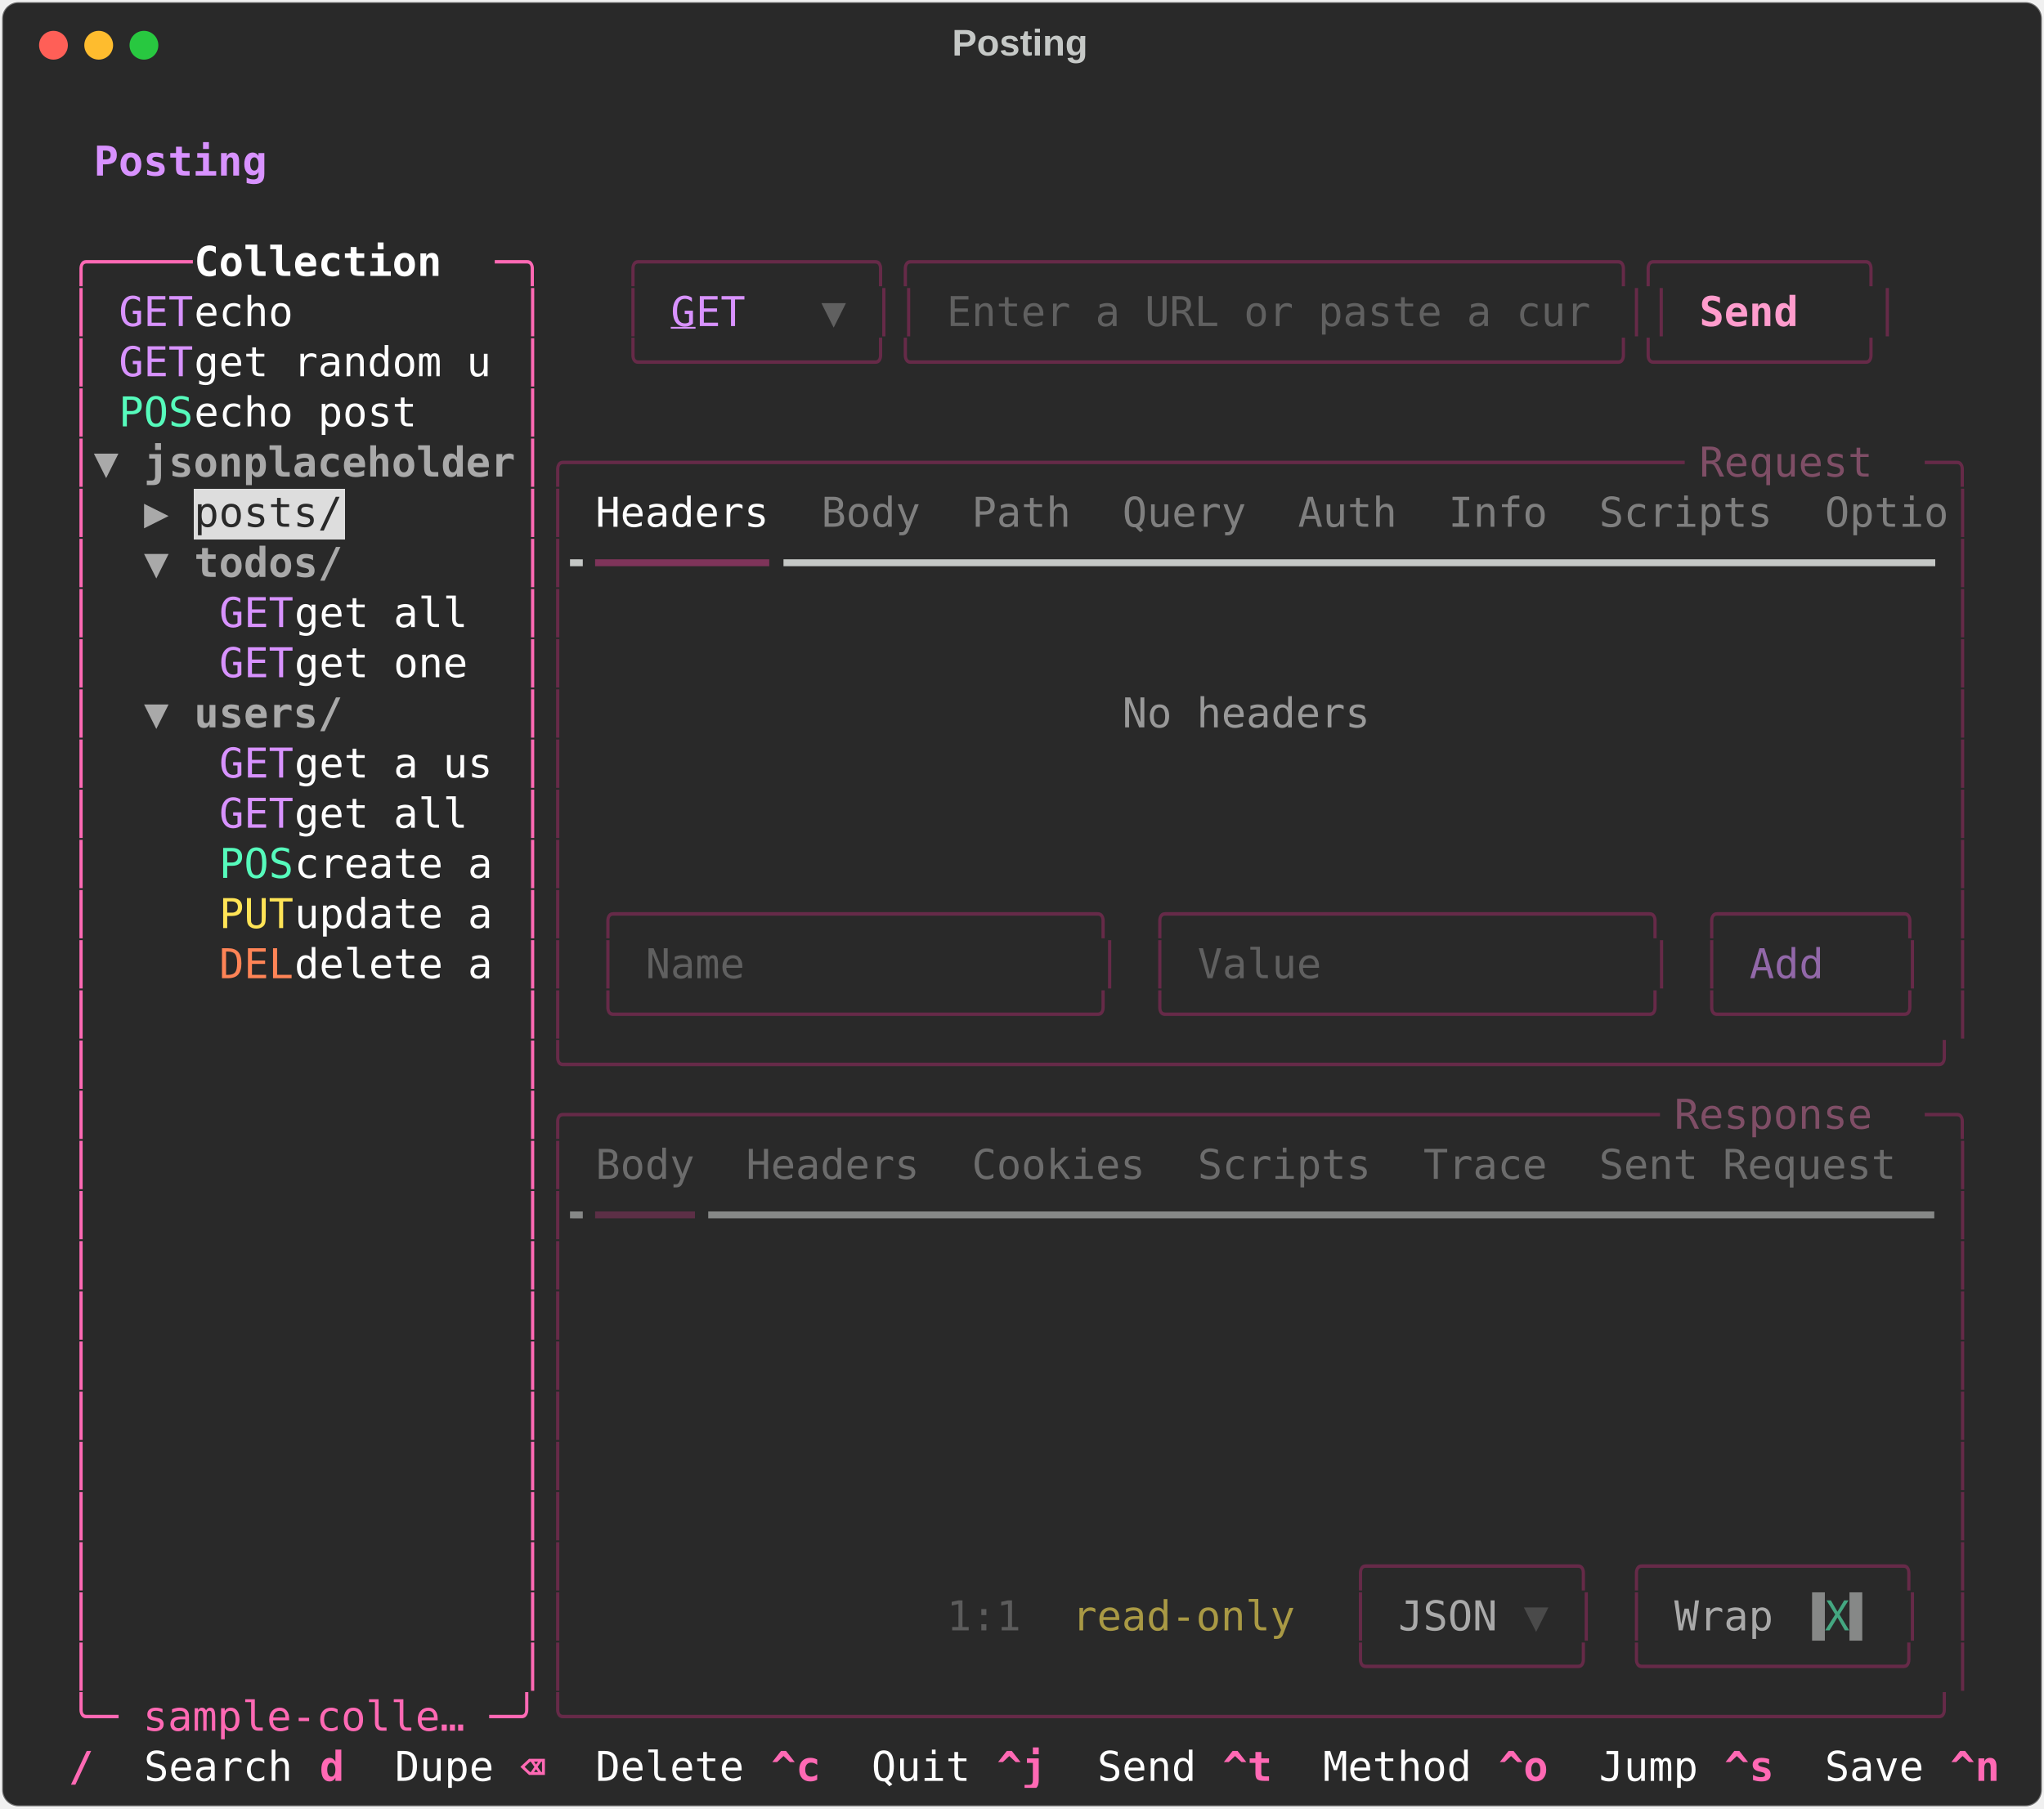
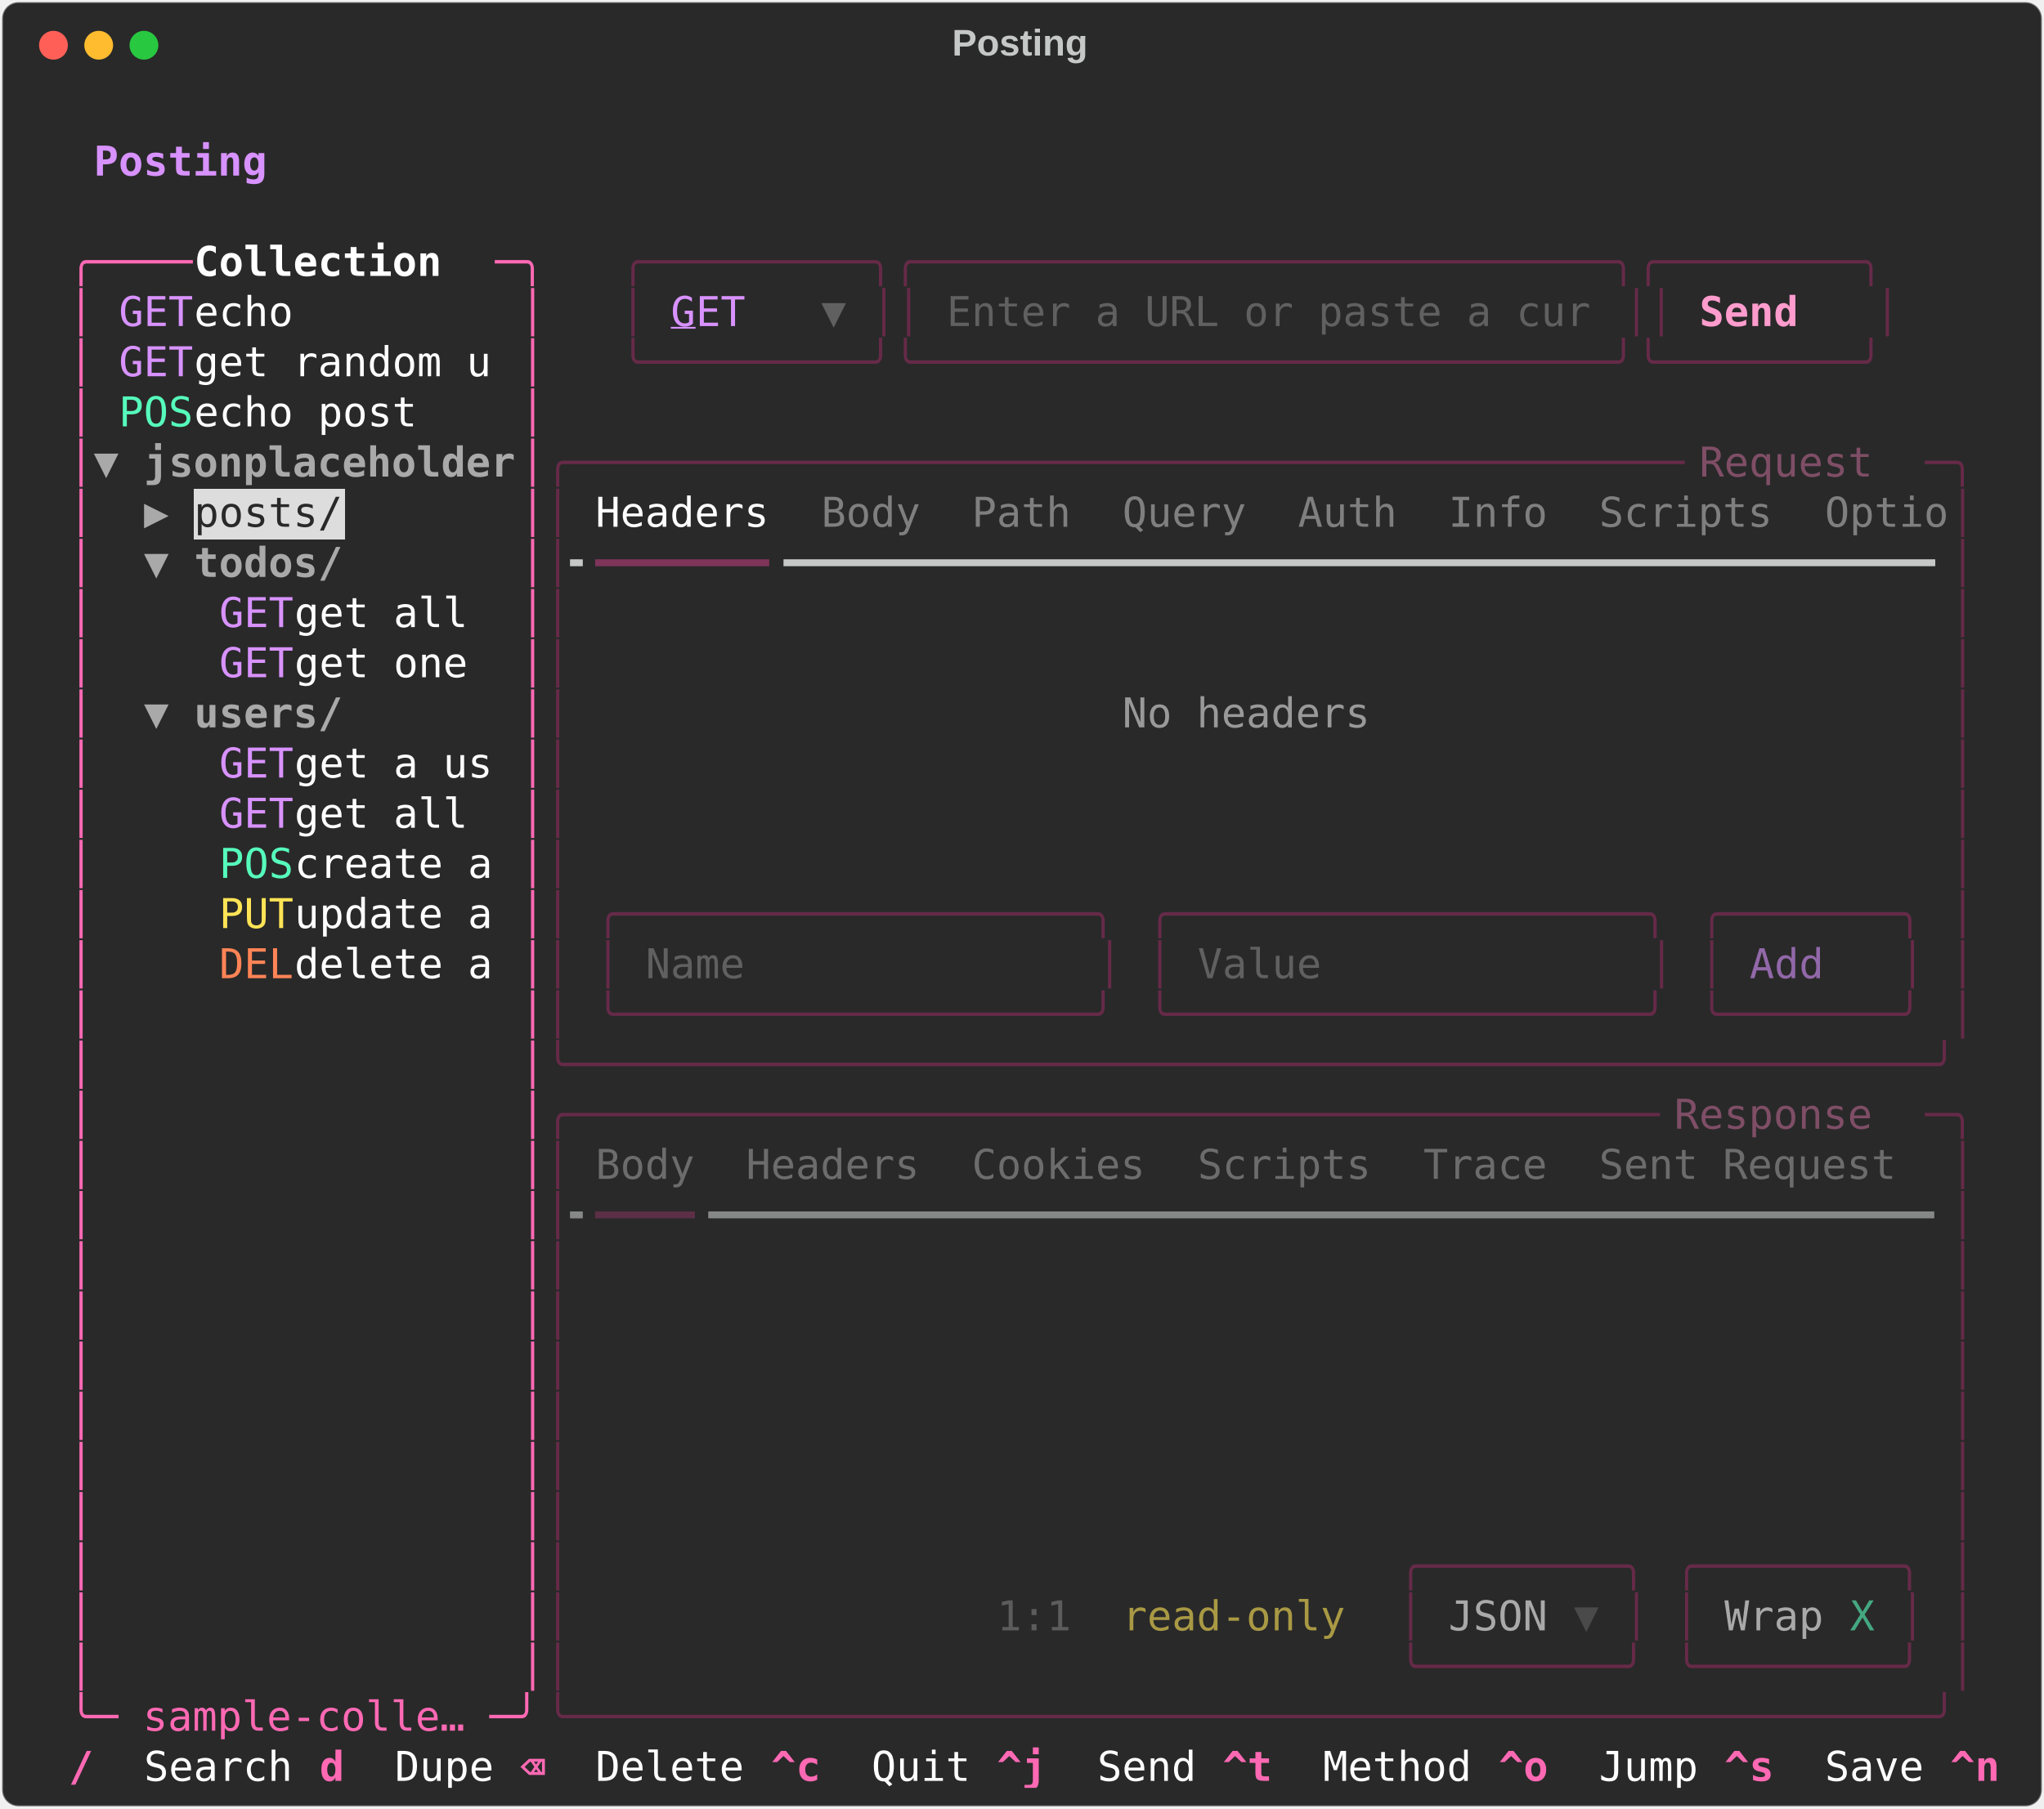
<svg xmlns="http://www.w3.org/2000/svg" class="rich-terminal" viewBox="0 0 994 879.6">
  <style>

    @font-face {
        font-family: "Fira Code";
        src: local("FiraCode-Regular"),
                url("https://cdnjs.cloudflare.com/ajax/libs/firacode/6.2.0/woff2/FiraCode-Regular.woff2") format("woff2"),
                url("https://cdnjs.cloudflare.com/ajax/libs/firacode/6.2.0/woff/FiraCode-Regular.woff") format("woff");
        font-style: normal;
        font-weight: 400;
    }
    @font-face {
        font-family: "Fira Code";
        src: local("FiraCode-Bold"),
                url("https://cdnjs.cloudflare.com/ajax/libs/firacode/6.2.0/woff2/FiraCode-Bold.woff2") format("woff2"),
                url("https://cdnjs.cloudflare.com/ajax/libs/firacode/6.2.0/woff/FiraCode-Bold.woff") format("woff");
        font-style: bold;
        font-weight: 700;
    }

    .terminal-matrix {
        font-family: Fira Code, monospace;
        font-size: 20px;
        line-height: 24.4px;
        font-variant-east-asian: full-width;
    }

    .terminal-title {
        font-size: 18px;
        font-weight: bold;
        font-family: arial;
    }

    .terminal-r1 { fill: #c5c8c6 }
.terminal-r2 { fill: #d892ff;font-weight: bold }
.terminal-r3 { fill: #ff69b4 }
.terminal-r4 { fill: #ffffff;font-weight: bold }
.terminal-r5 { fill: #662a48 }
.terminal-r6 { fill: #ffffff }
.terminal-r7 { fill: #d892ff }
.terminal-r8 { fill: #d892ff;text-decoration: underline; }
.terminal-r9 { fill: #606060 }
.terminal-r10 { fill: #ff9ccd;font-weight: bold }
.terminal-r11 { fill: #56fbbc }
.terminal-r12 { fill: #999999 }
.terminal-r13 { fill: #a9a9a9 }
.terminal-r14 { fill: #a9a9a9;font-weight: bold }
.terminal-r15 { fill: #7f4e66 }
.terminal-r16 { fill: #292929 }
.terminal-r17 { fill: #7f7f7f }
.terminal-r18 { fill: #7f345a }
.terminal-r19 { fill: #ffe456 }
.terminal-r20 { fill: #ff8456 }
.terminal-r21 { fill: #9268a9 }
.terminal-r22 { fill: #6c6c6c }
.terminal-r23 { fill: #868887 }
.terminal-r24 { fill: #5c2f46 }
.terminal-r25 { fill: #5c5c5c }
.terminal-r26 { fill: #a99944 }
.terminal-r27 { fill: #4a4a4a }
.terminal-r28 { fill: #44a781 }
.terminal-r29 { fill: #ff69b4;font-weight: bold }
    </style>
  <defs>
    <clipPath id="terminal-clip-terminal">
      <rect x="0" y="0" width="975.0" height="828.6" />
    </clipPath>
    <clipPath id="terminal-line-0">
      <rect x="0" y="1.5" width="976" height="24.65" />
    </clipPath>
    <clipPath id="terminal-line-1">
      <rect x="0" y="25.9" width="976" height="24.65" />
    </clipPath>
    <clipPath id="terminal-line-2">
      <rect x="0" y="50.3" width="976" height="24.65" />
    </clipPath>
    <clipPath id="terminal-line-3">
      <rect x="0" y="74.7" width="976" height="24.65" />
    </clipPath>
    <clipPath id="terminal-line-4">
      <rect x="0" y="99.1" width="976" height="24.65" />
    </clipPath>
    <clipPath id="terminal-line-5">
      <rect x="0" y="123.5" width="976" height="24.65" />
    </clipPath>
    <clipPath id="terminal-line-6">
      <rect x="0" y="147.9" width="976" height="24.65" />
    </clipPath>
    <clipPath id="terminal-line-7">
      <rect x="0" y="172.3" width="976" height="24.65" />
    </clipPath>
    <clipPath id="terminal-line-8">
      <rect x="0" y="196.7" width="976" height="24.65" />
    </clipPath>
    <clipPath id="terminal-line-9">
      <rect x="0" y="221.1" width="976" height="24.65" />
    </clipPath>
    <clipPath id="terminal-line-10">
      <rect x="0" y="245.5" width="976" height="24.65" />
    </clipPath>
    <clipPath id="terminal-line-11">
      <rect x="0" y="269.9" width="976" height="24.65" />
    </clipPath>
    <clipPath id="terminal-line-12">
      <rect x="0" y="294.3" width="976" height="24.65" />
    </clipPath>
    <clipPath id="terminal-line-13">
      <rect x="0" y="318.7" width="976" height="24.65" />
    </clipPath>
    <clipPath id="terminal-line-14">
      <rect x="0" y="343.1" width="976" height="24.65" />
    </clipPath>
    <clipPath id="terminal-line-15">
      <rect x="0" y="367.5" width="976" height="24.65" />
    </clipPath>
    <clipPath id="terminal-line-16">
      <rect x="0" y="391.9" width="976" height="24.65" />
    </clipPath>
    <clipPath id="terminal-line-17">
      <rect x="0" y="416.3" width="976" height="24.65" />
    </clipPath>
    <clipPath id="terminal-line-18">
      <rect x="0" y="440.7" width="976" height="24.65" />
    </clipPath>
    <clipPath id="terminal-line-19">
      <rect x="0" y="465.1" width="976" height="24.65" />
    </clipPath>
    <clipPath id="terminal-line-20">
      <rect x="0" y="489.5" width="976" height="24.65" />
    </clipPath>
    <clipPath id="terminal-line-21">
      <rect x="0" y="513.9" width="976" height="24.65" />
    </clipPath>
    <clipPath id="terminal-line-22">
      <rect x="0" y="538.3" width="976" height="24.65" />
    </clipPath>
    <clipPath id="terminal-line-23">
      <rect x="0" y="562.7" width="976" height="24.65" />
    </clipPath>
    <clipPath id="terminal-line-24">
      <rect x="0" y="587.1" width="976" height="24.65" />
    </clipPath>
    <clipPath id="terminal-line-25">
      <rect x="0" y="611.5" width="976" height="24.65" />
    </clipPath>
    <clipPath id="terminal-line-26">
      <rect x="0" y="635.9" width="976" height="24.65" />
    </clipPath>
    <clipPath id="terminal-line-27">
      <rect x="0" y="660.3" width="976" height="24.65" />
    </clipPath>
    <clipPath id="terminal-line-28">
      <rect x="0" y="684.7" width="976" height="24.65" />
    </clipPath>
    <clipPath id="terminal-line-29">
      <rect x="0" y="709.1" width="976" height="24.65" />
    </clipPath>
    <clipPath id="terminal-line-30">
      <rect x="0" y="733.5" width="976" height="24.65" />
    </clipPath>
    <clipPath id="terminal-line-31">
      <rect x="0" y="757.9" width="976" height="24.65" />
    </clipPath>
    <clipPath id="terminal-line-32">
      <rect x="0" y="782.3" width="976" height="24.65" />
    </clipPath>
  </defs>
  <rect fill="#292929" stroke="rgba(255,255,255,0.35)" stroke-width="1" x="1" y="1" width="992" height="877.6" rx="8" />
  <text class="terminal-title" fill="#c5c8c6" text-anchor="middle" x="496" y="27">Posting</text>
  <g transform="translate(26,22)">
    <circle cx="0" cy="0" r="7" fill="#ff5f57" />
    <circle cx="22" cy="0" r="7" fill="#febc2e" />
    <circle cx="44" cy="0" r="7" fill="#28c840" />
  </g>
  <g transform="translate(9, 41)" clip-path="url(#terminal-clip-terminal)">
    <rect fill="#dddddd" x="85.4" y="196.7" width="73.2" height="24.65" shape-rendering="crispEdges" />
    <g class="terminal-matrix">
      <text class="terminal-r1" x="976" y="20" textLength="12.2" clip-path="url(#terminal-line-0)">
</text>
      <text class="terminal-r2" x="36.6" y="44.4" textLength="85.4" clip-path="url(#terminal-line-1)">Posting</text>
      <text class="terminal-r1" x="976" y="44.4" textLength="12.2" clip-path="url(#terminal-line-1)">
</text>
      <text class="terminal-r1" x="976" y="68.8" textLength="12.2" clip-path="url(#terminal-line-2)">
</text>
      <text class="terminal-r3" x="24.4" y="93.2" textLength="61" clip-path="url(#terminal-line-3)">╭────</text>
      <text class="terminal-r4" x="85.4" y="93.2" textLength="146.4" clip-path="url(#terminal-line-3)"> Collection </text>
      <text class="terminal-r3" x="231.8" y="93.2" textLength="24.4" clip-path="url(#terminal-line-3)">─╮</text>
      <text class="terminal-r5" x="292.8" y="93.2" textLength="622.2" clip-path="url(#terminal-line-3)">╭─────────╮╭────────────────────────────╮╭────────╮</text>
      <text class="terminal-r1" x="976" y="93.2" textLength="12.2" clip-path="url(#terminal-line-3)">
</text>
      <text class="terminal-r3" x="24.4" y="117.6" textLength="12.2" clip-path="url(#terminal-line-4)">│</text>
      <text class="terminal-r7" x="48.8" y="117.6" textLength="36.6" clip-path="url(#terminal-line-4)">GET</text>
      <text class="terminal-r6" x="85.4" y="117.6" textLength="61" clip-path="url(#terminal-line-4)"> echo</text>
      <text class="terminal-r3" x="244" y="117.6" textLength="12.2" clip-path="url(#terminal-line-4)">│</text>
      <text class="terminal-r5" x="292.8" y="117.6" textLength="12.2" clip-path="url(#terminal-line-4)">│</text>
      <text class="terminal-r8" x="317.2" y="117.6" textLength="12.2" clip-path="url(#terminal-line-4)">G</text>
      <text class="terminal-r7" x="329.4" y="117.6" textLength="24.4" clip-path="url(#terminal-line-4)">ET</text>
      <text class="terminal-r9" x="390.4" y="117.6" textLength="12.2" clip-path="url(#terminal-line-4)">▼</text>
      <text class="terminal-r5" x="414.8" y="117.6" textLength="24.4" clip-path="url(#terminal-line-4)">││</text>
      <text class="terminal-r9" x="451.4" y="117.6" textLength="317.2" clip-path="url(#terminal-line-4)">Enter a URL or paste a cur</text>
      <text class="terminal-r5" x="780.8" y="117.6" textLength="24.4" clip-path="url(#terminal-line-4)">││</text>
      <text class="terminal-r10" x="817.4" y="117.6" textLength="73.2" clip-path="url(#terminal-line-4)"> Send </text>
      <text class="terminal-r5" x="902.8" y="117.6" textLength="12.2" clip-path="url(#terminal-line-4)">│</text>
      <text class="terminal-r1" x="976" y="117.6" textLength="12.2" clip-path="url(#terminal-line-4)">
</text>
      <text class="terminal-r3" x="24.4" y="142" textLength="12.2" clip-path="url(#terminal-line-5)">│</text>
      <text class="terminal-r7" x="48.8" y="142" textLength="36.6" clip-path="url(#terminal-line-5)">GET</text>
      <text class="terminal-r6" x="85.4" y="142" textLength="158.6" clip-path="url(#terminal-line-5)"> get random u</text>
      <text class="terminal-r3" x="244" y="142" textLength="12.2" clip-path="url(#terminal-line-5)">│</text>
      <text class="terminal-r5" x="292.8" y="142" textLength="622.2" clip-path="url(#terminal-line-5)">╰─────────╯╰────────────────────────────╯╰────────╯</text>
      <text class="terminal-r1" x="976" y="142" textLength="12.2" clip-path="url(#terminal-line-5)">
</text>
      <text class="terminal-r3" x="24.4" y="166.4" textLength="12.2" clip-path="url(#terminal-line-6)">│</text>
      <text class="terminal-r11" x="48.8" y="166.4" textLength="36.6" clip-path="url(#terminal-line-6)">POS</text>
      <text class="terminal-r6" x="85.4" y="166.4" textLength="122" clip-path="url(#terminal-line-6)"> echo post</text>
      <text class="terminal-r3" x="244" y="166.4" textLength="12.2" clip-path="url(#terminal-line-6)">│</text>
      <text class="terminal-r1" x="976" y="166.4" textLength="12.2" clip-path="url(#terminal-line-6)">
</text>
      <text class="terminal-r3" x="24.4" y="190.8" textLength="12.2" clip-path="url(#terminal-line-7)">│</text>
      <text class="terminal-r13" x="36.6" y="190.8" textLength="24.4" clip-path="url(#terminal-line-7)">▼ </text>
      <text class="terminal-r14" x="61" y="190.8" textLength="183" clip-path="url(#terminal-line-7)">jsonplaceholder</text>
      <text class="terminal-r3" x="244" y="190.8" textLength="12.2" clip-path="url(#terminal-line-7)">│</text>
      <text class="terminal-r5" x="256.2" y="190.8" textLength="561.2" clip-path="url(#terminal-line-7)">╭─────────────────────────────────────────────</text>
      <text class="terminal-r15" x="817.4" y="190.8" textLength="109.8" clip-path="url(#terminal-line-7)"> Request </text>
      <text class="terminal-r5" x="927.2" y="190.8" textLength="24.4" clip-path="url(#terminal-line-7)">─╮</text>
      <text class="terminal-r1" x="976" y="190.8" textLength="12.2" clip-path="url(#terminal-line-7)">
</text>
      <text class="terminal-r3" x="24.4" y="215.2" textLength="12.2" clip-path="url(#terminal-line-8)">│</text>
      <text class="terminal-r13" x="61" y="215.2" textLength="24.4" clip-path="url(#terminal-line-8)">▶ </text>
      <text class="terminal-r16" x="85.4" y="215.2" textLength="73.2" clip-path="url(#terminal-line-8)">posts/</text>
      <text class="terminal-r3" x="244" y="215.2" textLength="12.2" clip-path="url(#terminal-line-8)">│</text>
      <text class="terminal-r5" x="256.2" y="215.2" textLength="12.2" clip-path="url(#terminal-line-8)">│</text>
      <text class="terminal-r6" x="280.6" y="215.2" textLength="85.4" clip-path="url(#terminal-line-8)">Headers</text>
      <text class="terminal-r17" x="390.4" y="215.2" textLength="48.8" clip-path="url(#terminal-line-8)">Body</text>
      <text class="terminal-r17" x="463.6" y="215.2" textLength="48.8" clip-path="url(#terminal-line-8)">Path</text>
      <text class="terminal-r17" x="536.8" y="215.2" textLength="61" clip-path="url(#terminal-line-8)">Query</text>
      <text class="terminal-r17" x="622.2" y="215.2" textLength="48.8" clip-path="url(#terminal-line-8)">Auth</text>
      <text class="terminal-r17" x="695.4" y="215.2" textLength="48.8" clip-path="url(#terminal-line-8)">Info</text>
      <text class="terminal-r17" x="768.6" y="215.2" textLength="85.4" clip-path="url(#terminal-line-8)">Scripts</text>
      <text class="terminal-r17" x="878.4" y="215.2" textLength="61" clip-path="url(#terminal-line-8)">Optio</text>
      <text class="terminal-r5" x="939.4" y="215.2" textLength="12.2" clip-path="url(#terminal-line-8)">│</text>
      <text class="terminal-r1" x="976" y="215.2" textLength="12.2" clip-path="url(#terminal-line-8)">
</text>
      <text class="terminal-r3" x="24.4" y="239.6" textLength="12.2" clip-path="url(#terminal-line-9)">│</text>
      <text class="terminal-r13" x="61" y="239.6" textLength="24.4" clip-path="url(#terminal-line-9)">▼ </text>
      <text class="terminal-r14" x="85.4" y="239.6" textLength="73.2" clip-path="url(#terminal-line-9)">todos/</text>
      <text class="terminal-r3" x="244" y="239.6" textLength="12.2" clip-path="url(#terminal-line-9)">│</text>
      <text class="terminal-r5" x="256.2" y="239.6" textLength="12.2" clip-path="url(#terminal-line-9)">│</text>
      <text class="terminal-r1" x="268.4" y="239.6" textLength="12.2" clip-path="url(#terminal-line-9)">╸</text>
      <text class="terminal-r18" x="280.6" y="239.6" textLength="85.4" clip-path="url(#terminal-line-9)">━━━━━━━</text>
      <text class="terminal-r1" x="366" y="239.6" textLength="573.4" clip-path="url(#terminal-line-9)">╺━━━━━━━━━━━━━━━━━━━━━━━━━━━━━━━━━━━━━━━━━━━━━━</text>
      <text class="terminal-r5" x="939.4" y="239.6" textLength="12.2" clip-path="url(#terminal-line-9)">│</text>
      <text class="terminal-r1" x="976" y="239.6" textLength="12.2" clip-path="url(#terminal-line-9)">
</text>
      <text class="terminal-r3" x="24.4" y="264" textLength="12.2" clip-path="url(#terminal-line-10)">│</text>
      <text class="terminal-r7" x="97.6" y="264" textLength="36.6" clip-path="url(#terminal-line-10)">GET</text>
      <text class="terminal-r6" x="134.2" y="264" textLength="97.6" clip-path="url(#terminal-line-10)"> get all</text>
      <text class="terminal-r3" x="244" y="264" textLength="12.2" clip-path="url(#terminal-line-10)">│</text>
      <text class="terminal-r5" x="256.2" y="264" textLength="12.2" clip-path="url(#terminal-line-10)">│</text>
      <text class="terminal-r5" x="939.4" y="264" textLength="12.2" clip-path="url(#terminal-line-10)">│</text>
      <text class="terminal-r1" x="976" y="264" textLength="12.2" clip-path="url(#terminal-line-10)">
</text>
      <text class="terminal-r3" x="24.4" y="288.4" textLength="12.2" clip-path="url(#terminal-line-11)">│</text>
      <text class="terminal-r7" x="97.6" y="288.4" textLength="36.6" clip-path="url(#terminal-line-11)">GET</text>
      <text class="terminal-r6" x="134.2" y="288.4" textLength="97.6" clip-path="url(#terminal-line-11)"> get one</text>
      <text class="terminal-r3" x="244" y="288.4" textLength="12.2" clip-path="url(#terminal-line-11)">│</text>
      <text class="terminal-r5" x="256.2" y="288.4" textLength="12.2" clip-path="url(#terminal-line-11)">│</text>
      <text class="terminal-r5" x="939.4" y="288.4" textLength="12.2" clip-path="url(#terminal-line-11)">│</text>
      <text class="terminal-r1" x="976" y="288.4" textLength="12.2" clip-path="url(#terminal-line-11)">
</text>
      <text class="terminal-r3" x="24.4" y="312.8" textLength="12.2" clip-path="url(#terminal-line-12)">│</text>
      <text class="terminal-r13" x="61" y="312.8" textLength="24.4" clip-path="url(#terminal-line-12)">▼ </text>
      <text class="terminal-r14" x="85.4" y="312.8" textLength="73.2" clip-path="url(#terminal-line-12)">users/</text>
      <text class="terminal-r3" x="244" y="312.8" textLength="12.2" clip-path="url(#terminal-line-12)">│</text>
      <text class="terminal-r5" x="256.2" y="312.8" textLength="12.2" clip-path="url(#terminal-line-12)">│</text>
      <text class="terminal-r12" x="536.8" y="312.8" textLength="122" clip-path="url(#terminal-line-12)">No headers</text>
      <text class="terminal-r5" x="939.4" y="312.8" textLength="12.2" clip-path="url(#terminal-line-12)">│</text>
      <text class="terminal-r1" x="976" y="312.8" textLength="12.2" clip-path="url(#terminal-line-12)">
</text>
      <text class="terminal-r3" x="24.4" y="337.2" textLength="12.2" clip-path="url(#terminal-line-13)">│</text>
      <text class="terminal-r7" x="97.6" y="337.2" textLength="36.6" clip-path="url(#terminal-line-13)">GET</text>
      <text class="terminal-r6" x="134.2" y="337.2" textLength="109.8" clip-path="url(#terminal-line-13)"> get a us</text>
      <text class="terminal-r3" x="244" y="337.2" textLength="12.2" clip-path="url(#terminal-line-13)">│</text>
      <text class="terminal-r5" x="256.2" y="337.2" textLength="12.2" clip-path="url(#terminal-line-13)">│</text>
      <text class="terminal-r5" x="939.4" y="337.2" textLength="12.2" clip-path="url(#terminal-line-13)">│</text>
      <text class="terminal-r1" x="976" y="337.2" textLength="12.2" clip-path="url(#terminal-line-13)">
</text>
      <text class="terminal-r3" x="24.4" y="361.6" textLength="12.2" clip-path="url(#terminal-line-14)">│</text>
      <text class="terminal-r7" x="97.6" y="361.6" textLength="36.6" clip-path="url(#terminal-line-14)">GET</text>
      <text class="terminal-r6" x="134.2" y="361.6" textLength="109.8" clip-path="url(#terminal-line-14)"> get all </text>
      <text class="terminal-r3" x="244" y="361.6" textLength="12.2" clip-path="url(#terminal-line-14)">│</text>
      <text class="terminal-r5" x="256.2" y="361.6" textLength="12.2" clip-path="url(#terminal-line-14)">│</text>
      <text class="terminal-r5" x="939.4" y="361.6" textLength="12.2" clip-path="url(#terminal-line-14)">│</text>
      <text class="terminal-r1" x="976" y="361.6" textLength="12.2" clip-path="url(#terminal-line-14)">
</text>
      <text class="terminal-r3" x="24.4" y="386" textLength="12.2" clip-path="url(#terminal-line-15)">│</text>
      <text class="terminal-r11" x="97.6" y="386" textLength="36.6" clip-path="url(#terminal-line-15)">POS</text>
      <text class="terminal-r6" x="134.2" y="386" textLength="109.8" clip-path="url(#terminal-line-15)"> create a</text>
      <text class="terminal-r3" x="244" y="386" textLength="12.2" clip-path="url(#terminal-line-15)">│</text>
      <text class="terminal-r5" x="256.2" y="386" textLength="12.2" clip-path="url(#terminal-line-15)">│</text>
      <text class="terminal-r5" x="939.4" y="386" textLength="12.2" clip-path="url(#terminal-line-15)">│</text>
      <text class="terminal-r1" x="976" y="386" textLength="12.2" clip-path="url(#terminal-line-15)">
</text>
      <text class="terminal-r3" x="24.4" y="410.4" textLength="12.2" clip-path="url(#terminal-line-16)">│</text>
      <text class="terminal-r19" x="97.6" y="410.4" textLength="36.6" clip-path="url(#terminal-line-16)">PUT</text>
      <text class="terminal-r6" x="134.2" y="410.4" textLength="109.8" clip-path="url(#terminal-line-16)"> update a</text>
      <text class="terminal-r3" x="244" y="410.4" textLength="12.2" clip-path="url(#terminal-line-16)">│</text>
      <text class="terminal-r5" x="256.2" y="410.4" textLength="12.2" clip-path="url(#terminal-line-16)">│</text>
      <text class="terminal-r5" x="280.6" y="410.4" textLength="256.2" clip-path="url(#terminal-line-16)">╭───────────────────╮</text>
      <text class="terminal-r5" x="549" y="410.4" textLength="256.2" clip-path="url(#terminal-line-16)">╭───────────────────╮</text>
      <text class="terminal-r5" x="817.4" y="410.4" textLength="109.8" clip-path="url(#terminal-line-16)">╭───────╮</text>
      <text class="terminal-r5" x="939.4" y="410.4" textLength="12.2" clip-path="url(#terminal-line-16)">│</text>
      <text class="terminal-r1" x="976" y="410.4" textLength="12.2" clip-path="url(#terminal-line-16)">
</text>
      <text class="terminal-r3" x="24.4" y="434.8" textLength="12.2" clip-path="url(#terminal-line-17)">│</text>
      <text class="terminal-r20" x="97.6" y="434.8" textLength="36.6" clip-path="url(#terminal-line-17)">DEL</text>
      <text class="terminal-r6" x="134.2" y="434.8" textLength="109.8" clip-path="url(#terminal-line-17)"> delete a</text>
      <text class="terminal-r3" x="244" y="434.8" textLength="12.2" clip-path="url(#terminal-line-17)">│</text>
      <text class="terminal-r5" x="256.2" y="434.8" textLength="12.2" clip-path="url(#terminal-line-17)">│</text>
      <text class="terminal-r5" x="280.6" y="434.8" textLength="12.2" clip-path="url(#terminal-line-17)">│</text>
      <text class="terminal-r9" x="305" y="434.8" textLength="48.8" clip-path="url(#terminal-line-17)">Name</text>
      <text class="terminal-r5" x="524.6" y="434.8" textLength="12.2" clip-path="url(#terminal-line-17)">│</text>
      <text class="terminal-r5" x="549" y="434.8" textLength="12.2" clip-path="url(#terminal-line-17)">│</text>
      <text class="terminal-r9" x="573.4" y="434.8" textLength="61" clip-path="url(#terminal-line-17)">Value</text>
      <text class="terminal-r5" x="793" y="434.8" textLength="12.2" clip-path="url(#terminal-line-17)">│</text>
      <text class="terminal-r5" x="817.4" y="434.8" textLength="12.2" clip-path="url(#terminal-line-17)">│</text>
      <text class="terminal-r21" x="841.8" y="434.8" textLength="61" clip-path="url(#terminal-line-17)"> Add </text>
      <text class="terminal-r5" x="915" y="434.8" textLength="12.2" clip-path="url(#terminal-line-17)">│</text>
      <text class="terminal-r5" x="939.4" y="434.8" textLength="12.2" clip-path="url(#terminal-line-17)">│</text>
      <text class="terminal-r1" x="976" y="434.8" textLength="12.2" clip-path="url(#terminal-line-17)">
</text>
      <text class="terminal-r3" x="24.4" y="459.2" textLength="12.2" clip-path="url(#terminal-line-18)">│</text>
      <text class="terminal-r3" x="244" y="459.2" textLength="12.2" clip-path="url(#terminal-line-18)">│</text>
      <text class="terminal-r5" x="256.2" y="459.2" textLength="12.2" clip-path="url(#terminal-line-18)">│</text>
      <text class="terminal-r5" x="280.6" y="459.2" textLength="256.2" clip-path="url(#terminal-line-18)">╰───────────────────╯</text>
      <text class="terminal-r5" x="549" y="459.2" textLength="256.2" clip-path="url(#terminal-line-18)">╰───────────────────╯</text>
      <text class="terminal-r5" x="817.4" y="459.2" textLength="109.8" clip-path="url(#terminal-line-18)">╰───────╯</text>
      <text class="terminal-r5" x="939.4" y="459.2" textLength="12.2" clip-path="url(#terminal-line-18)">│</text>
      <text class="terminal-r1" x="976" y="459.2" textLength="12.2" clip-path="url(#terminal-line-18)">
</text>
      <text class="terminal-r3" x="24.4" y="483.6" textLength="12.2" clip-path="url(#terminal-line-19)">│</text>
      <text class="terminal-r3" x="244" y="483.6" textLength="12.2" clip-path="url(#terminal-line-19)">│</text>
      <text class="terminal-r5" x="256.2" y="483.6" textLength="695.4" clip-path="url(#terminal-line-19)">╰───────────────────────────────────────────────────────╯</text>
      <text class="terminal-r1" x="976" y="483.6" textLength="12.2" clip-path="url(#terminal-line-19)">
</text>
      <text class="terminal-r3" x="24.4" y="508" textLength="12.2" clip-path="url(#terminal-line-20)">│</text>
      <text class="terminal-r3" x="244" y="508" textLength="12.2" clip-path="url(#terminal-line-20)">│</text>
      <text class="terminal-r5" x="256.2" y="508" textLength="549" clip-path="url(#terminal-line-20)">╭────────────────────────────────────────────</text>
      <text class="terminal-r15" x="805.2" y="508" textLength="122" clip-path="url(#terminal-line-20)"> Response </text>
      <text class="terminal-r5" x="927.2" y="508" textLength="24.4" clip-path="url(#terminal-line-20)">─╮</text>
      <text class="terminal-r1" x="976" y="508" textLength="12.2" clip-path="url(#terminal-line-20)">
</text>
      <text class="terminal-r3" x="24.4" y="532.4" textLength="12.2" clip-path="url(#terminal-line-21)">│</text>
      <text class="terminal-r3" x="244" y="532.4" textLength="12.2" clip-path="url(#terminal-line-21)">│</text>
      <text class="terminal-r5" x="256.2" y="532.4" textLength="12.2" clip-path="url(#terminal-line-21)">│</text>
      <text class="terminal-r22" x="280.6" y="532.4" textLength="48.8" clip-path="url(#terminal-line-21)">Body</text>
      <text class="terminal-r22" x="353.8" y="532.4" textLength="85.4" clip-path="url(#terminal-line-21)">Headers</text>
      <text class="terminal-r22" x="463.6" y="532.4" textLength="85.4" clip-path="url(#terminal-line-21)">Cookies</text>
      <text class="terminal-r22" x="573.4" y="532.4" textLength="85.4" clip-path="url(#terminal-line-21)">Scripts</text>
      <text class="terminal-r22" x="683.2" y="532.4" textLength="61" clip-path="url(#terminal-line-21)">Trace</text>
      <text class="terminal-r22" x="768.6" y="532.4" textLength="146.4" clip-path="url(#terminal-line-21)">Sent Request</text>
      <text class="terminal-r5" x="939.4" y="532.4" textLength="12.2" clip-path="url(#terminal-line-21)">│</text>
      <text class="terminal-r1" x="976" y="532.4" textLength="12.2" clip-path="url(#terminal-line-21)">
</text>
      <text class="terminal-r3" x="24.4" y="556.8" textLength="12.2" clip-path="url(#terminal-line-22)">│</text>
      <text class="terminal-r3" x="244" y="556.8" textLength="12.2" clip-path="url(#terminal-line-22)">│</text>
      <text class="terminal-r5" x="256.2" y="556.8" textLength="12.2" clip-path="url(#terminal-line-22)">│</text>
      <text class="terminal-r23" x="268.4" y="556.8" textLength="12.2" clip-path="url(#terminal-line-22)">╸</text>
      <text class="terminal-r24" x="280.6" y="556.8" textLength="48.8" clip-path="url(#terminal-line-22)">━━━━</text>
      <text class="terminal-r23" x="329.4" y="556.8" textLength="610" clip-path="url(#terminal-line-22)">╺━━━━━━━━━━━━━━━━━━━━━━━━━━━━━━━━━━━━━━━━━━━━━━━━━</text>
      <text class="terminal-r5" x="939.4" y="556.8" textLength="12.2" clip-path="url(#terminal-line-22)">│</text>
      <text class="terminal-r1" x="976" y="556.8" textLength="12.2" clip-path="url(#terminal-line-22)">
</text>
      <text class="terminal-r3" x="24.4" y="581.2" textLength="12.2" clip-path="url(#terminal-line-23)">│</text>
      <text class="terminal-r3" x="244" y="581.2" textLength="12.2" clip-path="url(#terminal-line-23)">│</text>
      <text class="terminal-r5" x="256.2" y="581.2" textLength="12.2" clip-path="url(#terminal-line-23)">│</text>
      <text class="terminal-r5" x="939.4" y="581.2" textLength="12.2" clip-path="url(#terminal-line-23)">│</text>
      <text class="terminal-r1" x="976" y="581.2" textLength="12.2" clip-path="url(#terminal-line-23)">
</text>
      <text class="terminal-r3" x="24.4" y="605.6" textLength="12.2" clip-path="url(#terminal-line-24)">│</text>
      <text class="terminal-r3" x="244" y="605.6" textLength="12.2" clip-path="url(#terminal-line-24)">│</text>
      <text class="terminal-r5" x="256.2" y="605.6" textLength="12.2" clip-path="url(#terminal-line-24)">│</text>
      <text class="terminal-r5" x="939.4" y="605.6" textLength="12.2" clip-path="url(#terminal-line-24)">│</text>
      <text class="terminal-r1" x="976" y="605.6" textLength="12.2" clip-path="url(#terminal-line-24)">
</text>
      <text class="terminal-r3" x="24.4" y="630" textLength="12.2" clip-path="url(#terminal-line-25)">│</text>
      <text class="terminal-r3" x="244" y="630" textLength="12.2" clip-path="url(#terminal-line-25)">│</text>
      <text class="terminal-r5" x="256.2" y="630" textLength="12.2" clip-path="url(#terminal-line-25)">│</text>
      <text class="terminal-r5" x="939.4" y="630" textLength="12.2" clip-path="url(#terminal-line-25)">│</text>
      <text class="terminal-r1" x="976" y="630" textLength="12.2" clip-path="url(#terminal-line-25)">
</text>
      <text class="terminal-r3" x="24.4" y="654.4" textLength="12.2" clip-path="url(#terminal-line-26)">│</text>
      <text class="terminal-r3" x="244" y="654.4" textLength="12.2" clip-path="url(#terminal-line-26)">│</text>
      <text class="terminal-r5" x="256.2" y="654.4" textLength="12.2" clip-path="url(#terminal-line-26)">│</text>
      <text class="terminal-r5" x="939.4" y="654.4" textLength="12.2" clip-path="url(#terminal-line-26)">│</text>
      <text class="terminal-r1" x="976" y="654.4" textLength="12.2" clip-path="url(#terminal-line-26)">
</text>
      <text class="terminal-r3" x="24.4" y="678.8" textLength="12.2" clip-path="url(#terminal-line-27)">│</text>
      <text class="terminal-r3" x="244" y="678.8" textLength="12.2" clip-path="url(#terminal-line-27)">│</text>
      <text class="terminal-r5" x="256.2" y="678.8" textLength="12.2" clip-path="url(#terminal-line-27)">│</text>
      <text class="terminal-r5" x="939.4" y="678.8" textLength="12.2" clip-path="url(#terminal-line-27)">│</text>
      <text class="terminal-r1" x="976" y="678.8" textLength="12.2" clip-path="url(#terminal-line-27)">
</text>
      <text class="terminal-r3" x="24.4" y="703.2" textLength="12.2" clip-path="url(#terminal-line-28)">│</text>
      <text class="terminal-r3" x="244" y="703.2" textLength="12.2" clip-path="url(#terminal-line-28)">│</text>
      <text class="terminal-r5" x="256.2" y="703.2" textLength="12.2" clip-path="url(#terminal-line-28)">│</text>
      <text class="terminal-r5" x="939.4" y="703.2" textLength="12.2" clip-path="url(#terminal-line-28)">│</text>
      <text class="terminal-r1" x="976" y="703.2" textLength="12.2" clip-path="url(#terminal-line-28)">
</text>
      <text class="terminal-r3" x="24.4" y="727.6" textLength="12.2" clip-path="url(#terminal-line-29)">│</text>
      <text class="terminal-r3" x="244" y="727.6" textLength="12.2" clip-path="url(#terminal-line-29)">│</text>
      <text class="terminal-r5" x="256.2" y="727.6" textLength="12.2" clip-path="url(#terminal-line-29)">│</text>
-       <text class="terminal-r5" x="646.6" y="727.6" textLength="122" clip-path="url(#terminal-line-29)">╭────────╮</text>
-       <text class="terminal-r5" x="780.8" y="727.6" textLength="146.4" clip-path="url(#terminal-line-29)">╭──────────╮</text>
+       <text class="terminal-r5" x="671" y="727.6" textLength="122" clip-path="url(#terminal-line-29)">╭────────╮</text>
+       <text class="terminal-r5" x="805.2" y="727.6" textLength="122" clip-path="url(#terminal-line-29)">╭────────╮</text>
      <text class="terminal-r5" x="939.4" y="727.6" textLength="12.2" clip-path="url(#terminal-line-29)">│</text>
      <text class="terminal-r1" x="976" y="727.6" textLength="12.2" clip-path="url(#terminal-line-29)">
</text>
      <text class="terminal-r3" x="24.4" y="752" textLength="12.2" clip-path="url(#terminal-line-30)">│</text>
      <text class="terminal-r3" x="244" y="752" textLength="12.2" clip-path="url(#terminal-line-30)">│</text>
      <text class="terminal-r5" x="256.2" y="752" textLength="12.2" clip-path="url(#terminal-line-30)">│</text>
-       <text class="terminal-r25" x="451.4" y="752" textLength="36.6" clip-path="url(#terminal-line-30)">1:1</text>
-       <text class="terminal-r26" x="512.4" y="752" textLength="109.8" clip-path="url(#terminal-line-30)">read-only</text>
-       <text class="terminal-r5" x="646.6" y="752" textLength="12.2" clip-path="url(#terminal-line-30)">│</text>
-       <text class="terminal-r13" x="671" y="752" textLength="48.8" clip-path="url(#terminal-line-30)">JSON</text>
-       <text class="terminal-r27" x="732" y="752" textLength="12.2" clip-path="url(#terminal-line-30)">▼</text>
-       <text class="terminal-r5" x="756.4" y="752" textLength="12.2" clip-path="url(#terminal-line-30)">│</text>
+       <text class="terminal-r25" x="475.8" y="752" textLength="36.6" clip-path="url(#terminal-line-30)">1:1</text>
+       <text class="terminal-r26" x="536.8" y="752" textLength="109.8" clip-path="url(#terminal-line-30)">read-only</text>
+       <text class="terminal-r5" x="671" y="752" textLength="12.2" clip-path="url(#terminal-line-30)">│</text>
+       <text class="terminal-r13" x="695.4" y="752" textLength="48.8" clip-path="url(#terminal-line-30)">JSON</text>
+       <text class="terminal-r27" x="756.4" y="752" textLength="12.2" clip-path="url(#terminal-line-30)">▼</text>
      <text class="terminal-r5" x="780.8" y="752" textLength="12.2" clip-path="url(#terminal-line-30)">│</text>
-       <text class="terminal-r13" x="805.2" y="752" textLength="48.8" clip-path="url(#terminal-line-30)">Wrap</text>
-       <text class="terminal-r23" x="866.2" y="752" textLength="12.2" clip-path="url(#terminal-line-30)">▐</text>
-       <text class="terminal-r28" x="878.4" y="752" textLength="12.2" clip-path="url(#terminal-line-30)">X</text>
-       <text class="terminal-r23" x="890.6" y="752" textLength="12.2" clip-path="url(#terminal-line-30)">▌</text>
+       <text class="terminal-r5" x="805.2" y="752" textLength="12.2" clip-path="url(#terminal-line-30)">│</text>
+       <text class="terminal-r13" x="829.6" y="752" textLength="48.8" clip-path="url(#terminal-line-30)">Wrap</text>
+       <text class="terminal-r28" x="890.6" y="752" textLength="12.2" clip-path="url(#terminal-line-30)">X</text>
      <text class="terminal-r5" x="915" y="752" textLength="12.2" clip-path="url(#terminal-line-30)">│</text>
      <text class="terminal-r5" x="939.4" y="752" textLength="12.2" clip-path="url(#terminal-line-30)">│</text>
      <text class="terminal-r1" x="976" y="752" textLength="12.2" clip-path="url(#terminal-line-30)">
</text>
      <text class="terminal-r3" x="24.4" y="776.4" textLength="12.2" clip-path="url(#terminal-line-31)">│</text>
      <text class="terminal-r3" x="244" y="776.4" textLength="12.2" clip-path="url(#terminal-line-31)">│</text>
      <text class="terminal-r5" x="256.2" y="776.4" textLength="12.2" clip-path="url(#terminal-line-31)">│</text>
-       <text class="terminal-r5" x="646.6" y="776.4" textLength="122" clip-path="url(#terminal-line-31)">╰────────╯</text>
-       <text class="terminal-r5" x="780.8" y="776.4" textLength="146.4" clip-path="url(#terminal-line-31)">╰──────────╯</text>
+       <text class="terminal-r5" x="671" y="776.4" textLength="122" clip-path="url(#terminal-line-31)">╰────────╯</text>
+       <text class="terminal-r5" x="805.2" y="776.4" textLength="122" clip-path="url(#terminal-line-31)">╰────────╯</text>
      <text class="terminal-r5" x="939.4" y="776.4" textLength="12.2" clip-path="url(#terminal-line-31)">│</text>
      <text class="terminal-r1" x="976" y="776.4" textLength="12.2" clip-path="url(#terminal-line-31)">
</text>
      <text class="terminal-r3" x="24.4" y="800.8" textLength="231.8" clip-path="url(#terminal-line-32)">╰─ sample-colle… ─╯</text>
      <text class="terminal-r5" x="256.2" y="800.8" textLength="695.4" clip-path="url(#terminal-line-32)">╰───────────────────────────────────────────────────────╯</text>
      <text class="terminal-r1" x="976" y="800.8" textLength="12.2" clip-path="url(#terminal-line-32)">
</text>
      <text class="terminal-r29" x="24.4" y="825.2" textLength="36.6" clip-path="url(#terminal-line-33)"> / </text>
      <text class="terminal-r6" x="61" y="825.2" textLength="85.4" clip-path="url(#terminal-line-33)">Search </text>
      <text class="terminal-r29" x="146.4" y="825.2" textLength="36.6" clip-path="url(#terminal-line-33)"> d </text>
      <text class="terminal-r6" x="183" y="825.2" textLength="61" clip-path="url(#terminal-line-33)">Dupe </text>
      <text class="terminal-r29" x="244" y="825.2" textLength="36.6" clip-path="url(#terminal-line-33)"> ⌫ </text>
      <text class="terminal-r6" x="280.6" y="825.2" textLength="85.4" clip-path="url(#terminal-line-33)">Delete </text>
      <text class="terminal-r29" x="366" y="825.2" textLength="48.8" clip-path="url(#terminal-line-33)"> ^c </text>
      <text class="terminal-r6" x="414.8" y="825.2" textLength="61" clip-path="url(#terminal-line-33)">Quit </text>
      <text class="terminal-r29" x="475.8" y="825.2" textLength="48.8" clip-path="url(#terminal-line-33)"> ^j </text>
      <text class="terminal-r6" x="524.6" y="825.2" textLength="61" clip-path="url(#terminal-line-33)">Send </text>
      <text class="terminal-r29" x="585.6" y="825.2" textLength="48.8" clip-path="url(#terminal-line-33)"> ^t </text>
      <text class="terminal-r6" x="634.4" y="825.2" textLength="85.4" clip-path="url(#terminal-line-33)">Method </text>
      <text class="terminal-r29" x="719.8" y="825.2" textLength="48.8" clip-path="url(#terminal-line-33)"> ^o </text>
      <text class="terminal-r6" x="768.6" y="825.2" textLength="61" clip-path="url(#terminal-line-33)">Jump </text>
      <text class="terminal-r29" x="829.6" y="825.2" textLength="48.8" clip-path="url(#terminal-line-33)"> ^s </text>
      <text class="terminal-r6" x="878.4" y="825.2" textLength="61" clip-path="url(#terminal-line-33)">Save </text>
      <text class="terminal-r29" x="939.4" y="825.2" textLength="36.6" clip-path="url(#terminal-line-33)"> ^n</text>
    </g>
  </g>
</svg>
